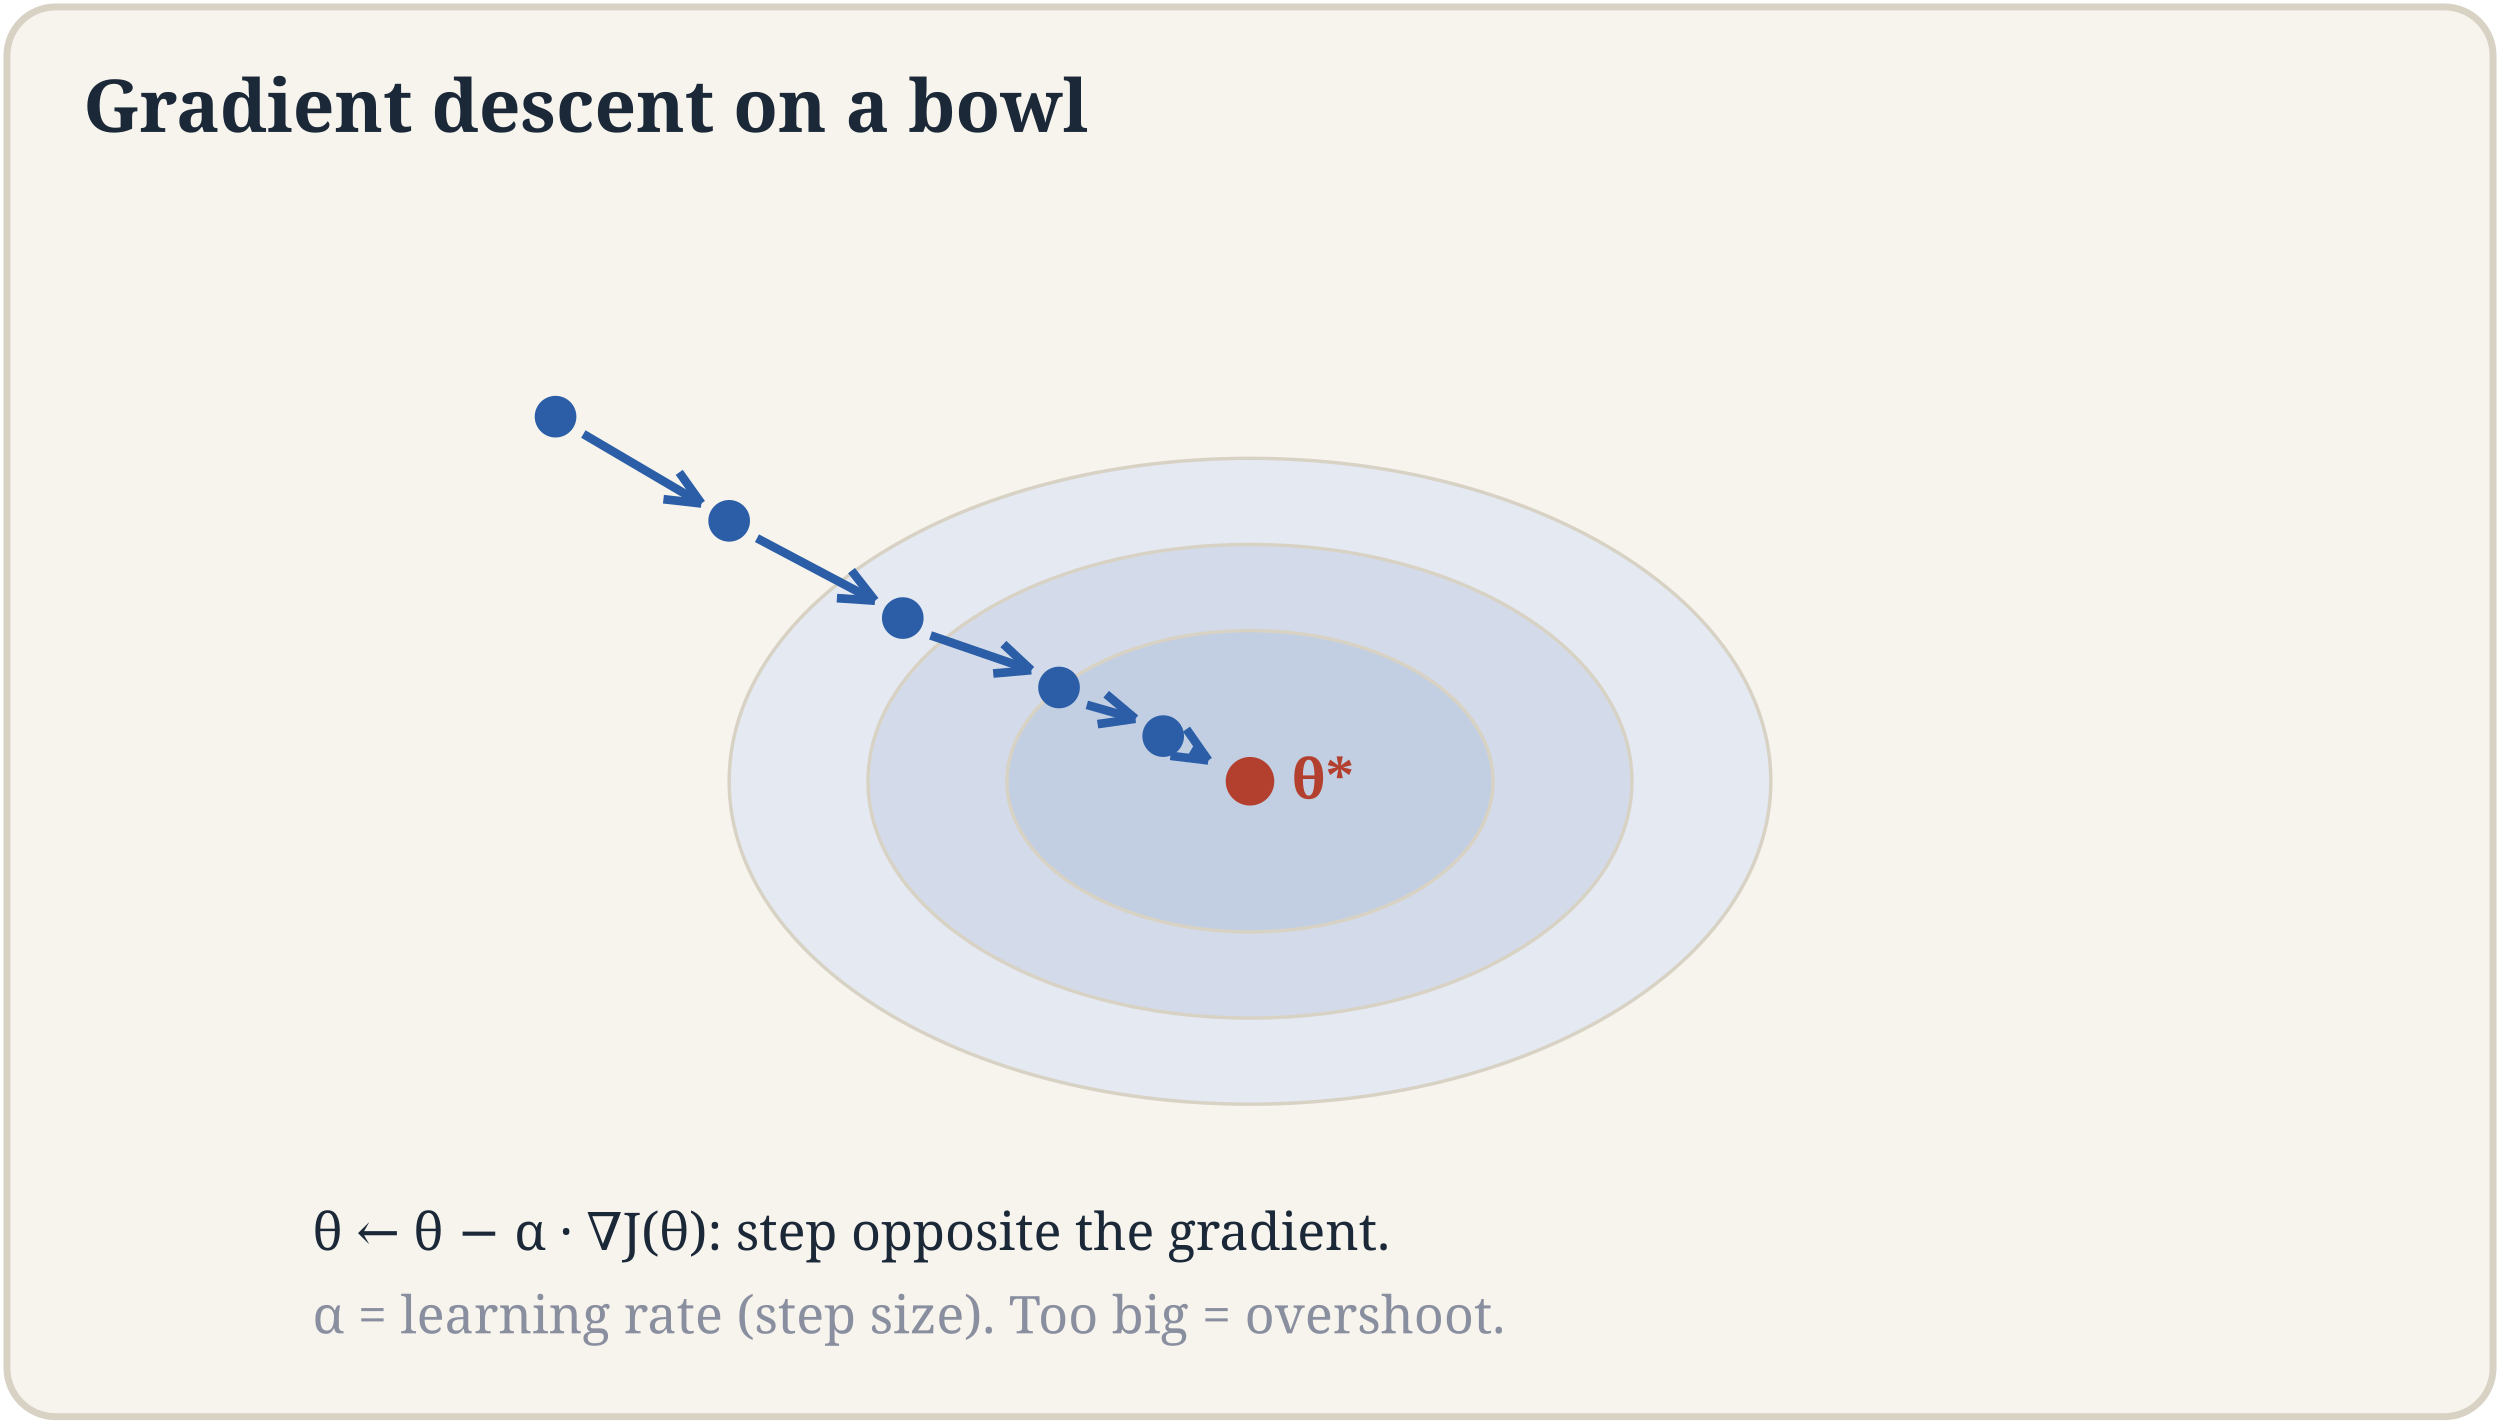
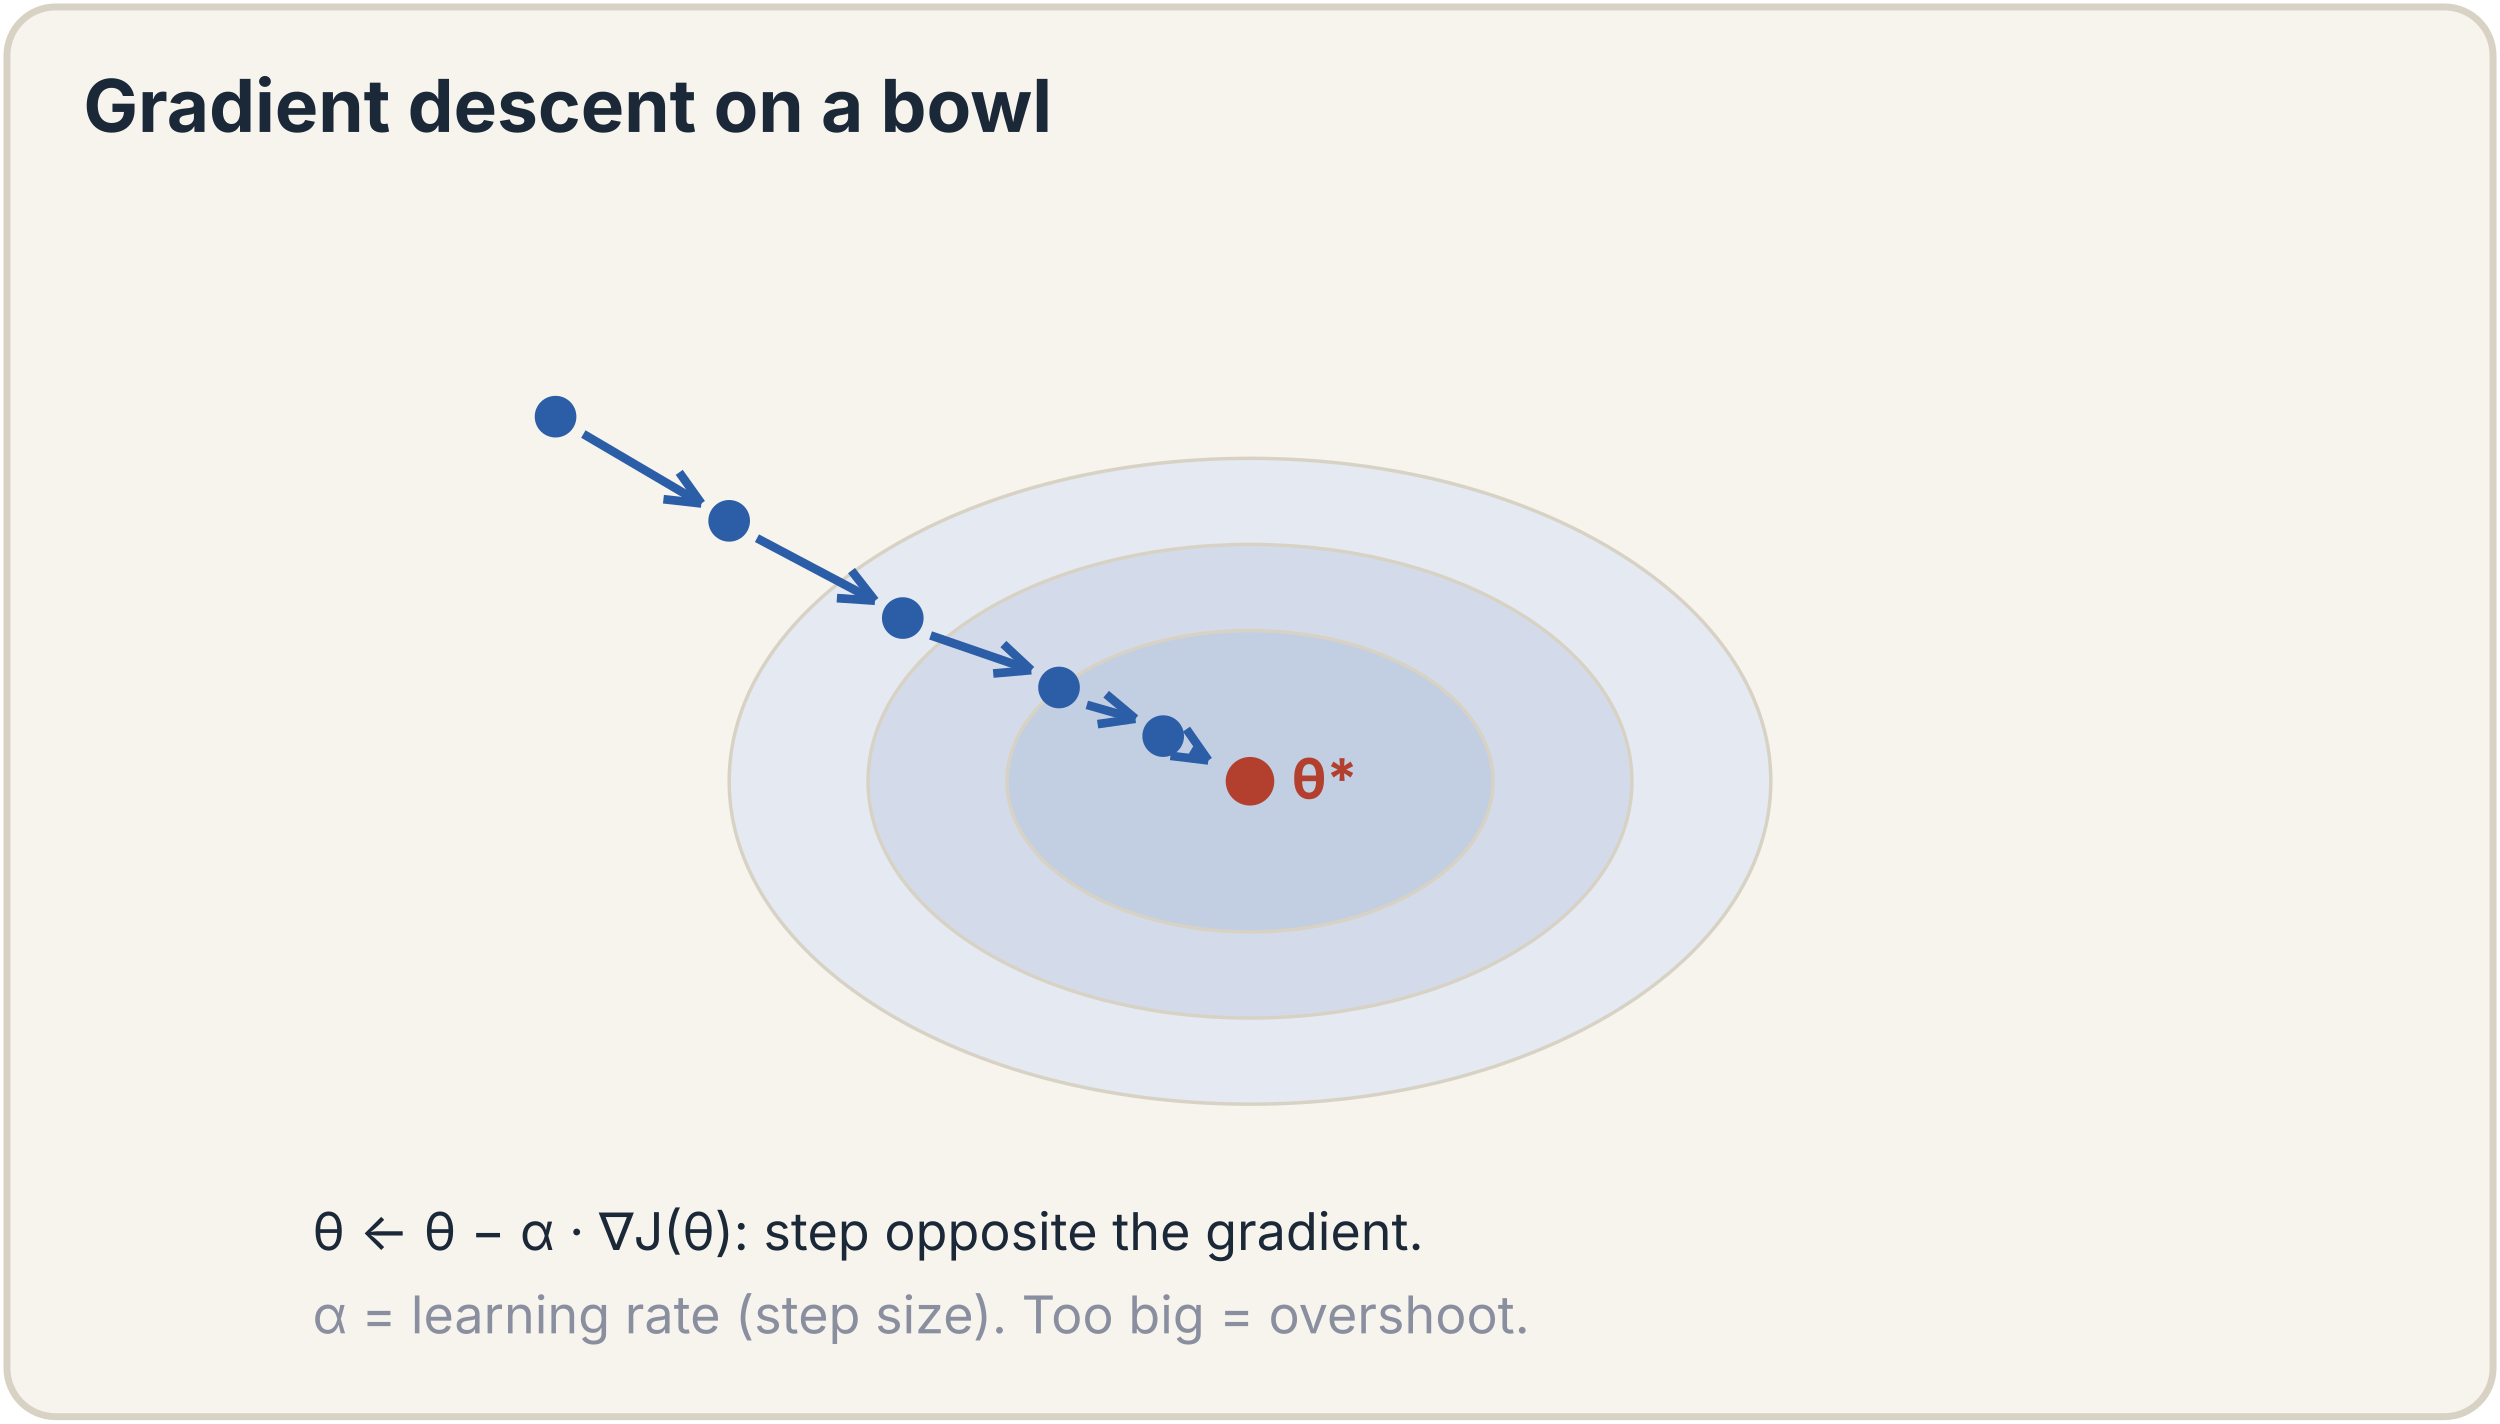
- <svg xmlns="http://www.w3.org/2000/svg" viewBox="0 0 720 410" font-family="Georgia, serif">
+ <svg xmlns="http://www.w3.org/2000/svg" viewBox="0 0 720 410" font-family="Anthropic Sans, Inter, 'Source Sans 3', 'IBM Plex Sans', sans-serif">
  <rect x="2" y="2" width="716" height="406" rx="14" fill="#F7F4EE" stroke="#D8D2C4" stroke-width="2" />
  <text x="24" y="38" font-size="21" font-weight="bold" fill="#1B2838">Gradient descent on a bowl</text>
  <ellipse cx="360" cy="225" rx="150" ry="93.0" fill="#E4E9F2" stroke="#D8D2C4" />
  <ellipse cx="360" cy="225" rx="110" ry="68.2" fill="#D3DBEA" stroke="#D8D2C4" />
  <ellipse cx="360" cy="225" rx="70" ry="43.4" fill="#C2CFE3" stroke="#D8D2C4" />
  <circle cx="360" cy="225" r="7" fill="#B3402E" stroke="none" />
  <text x="372" y="230" font-size="16" fill="#B3402E" text-anchor="start" font-weight="bold">θ*</text>
  <circle cx="160" cy="120" r="6" fill="#2B5EA7" stroke="none" />
  <circle cx="210" cy="150" r="6" fill="#2B5EA7" stroke="none" />
  <circle cx="260" cy="178" r="6" fill="#2B5EA7" stroke="none" />
  <circle cx="305" cy="198" r="6" fill="#2B5EA7" stroke="none" />
  <circle cx="335" cy="212" r="6" fill="#2B5EA7" stroke="none" />
  <line x1="168" y1="125" x2="202" y2="145" stroke="#2B5EA7" stroke-width="2.5" />
  <line x1="202" y1="145" x2="195.617" y2="136.041" stroke="#2B5EA7" stroke-width="2.5" />
  <line x1="202" y1="145" x2="191.069" y2="143.774" stroke="#2B5EA7" stroke-width="2.5" />
  <line x1="218" y1="155" x2="252" y2="173" stroke="#2B5EA7" stroke-width="2.5" />
  <line x1="252" y1="173" x2="245.222" y2="164.336" stroke="#2B5EA7" stroke-width="2.5" />
  <line x1="252" y1="173" x2="241.025" y2="172.265" stroke="#2B5EA7" stroke-width="2.5" />
  <line x1="268" y1="183" x2="297" y2="193" stroke="#2B5EA7" stroke-width="2.5" />
  <line x1="297" y1="193" x2="288.967" y2="185.485" stroke="#2B5EA7" stroke-width="2.5" />
  <line x1="297" y1="193" x2="286.043" y2="193.966" stroke="#2B5EA7" stroke-width="2.5" />
  <line x1="313" y1="203" x2="327" y2="207" stroke="#2B5EA7" stroke-width="2.5" />
  <line x1="327" y1="207" x2="318.575" y2="199.928" stroke="#2B5EA7" stroke-width="2.5" />
  <line x1="327" y1="207" x2="316.11" y2="208.553" stroke="#2B5EA7" stroke-width="2.5" />
  <line x1="343" y1="216" x2="348" y2="219" stroke="#2B5EA7" stroke-width="2.5" />
  <line x1="348" y1="219" x2="341.695" y2="209.986" stroke="#2B5EA7" stroke-width="2.5" />
  <line x1="348" y1="219" x2="337.08" y2="217.679" stroke="#2B5EA7" stroke-width="2.5" />
  <text x="90" y="360" font-size="15" fill="#1B2838" text-anchor="start">θ ← θ − α · ∇J(θ): step opposite the gradient.</text>
  <text x="90" y="384" font-size="15" fill="#8A8FA0" text-anchor="start">α = learning rate (step size). Too big = overshoot.</text>
</svg>
